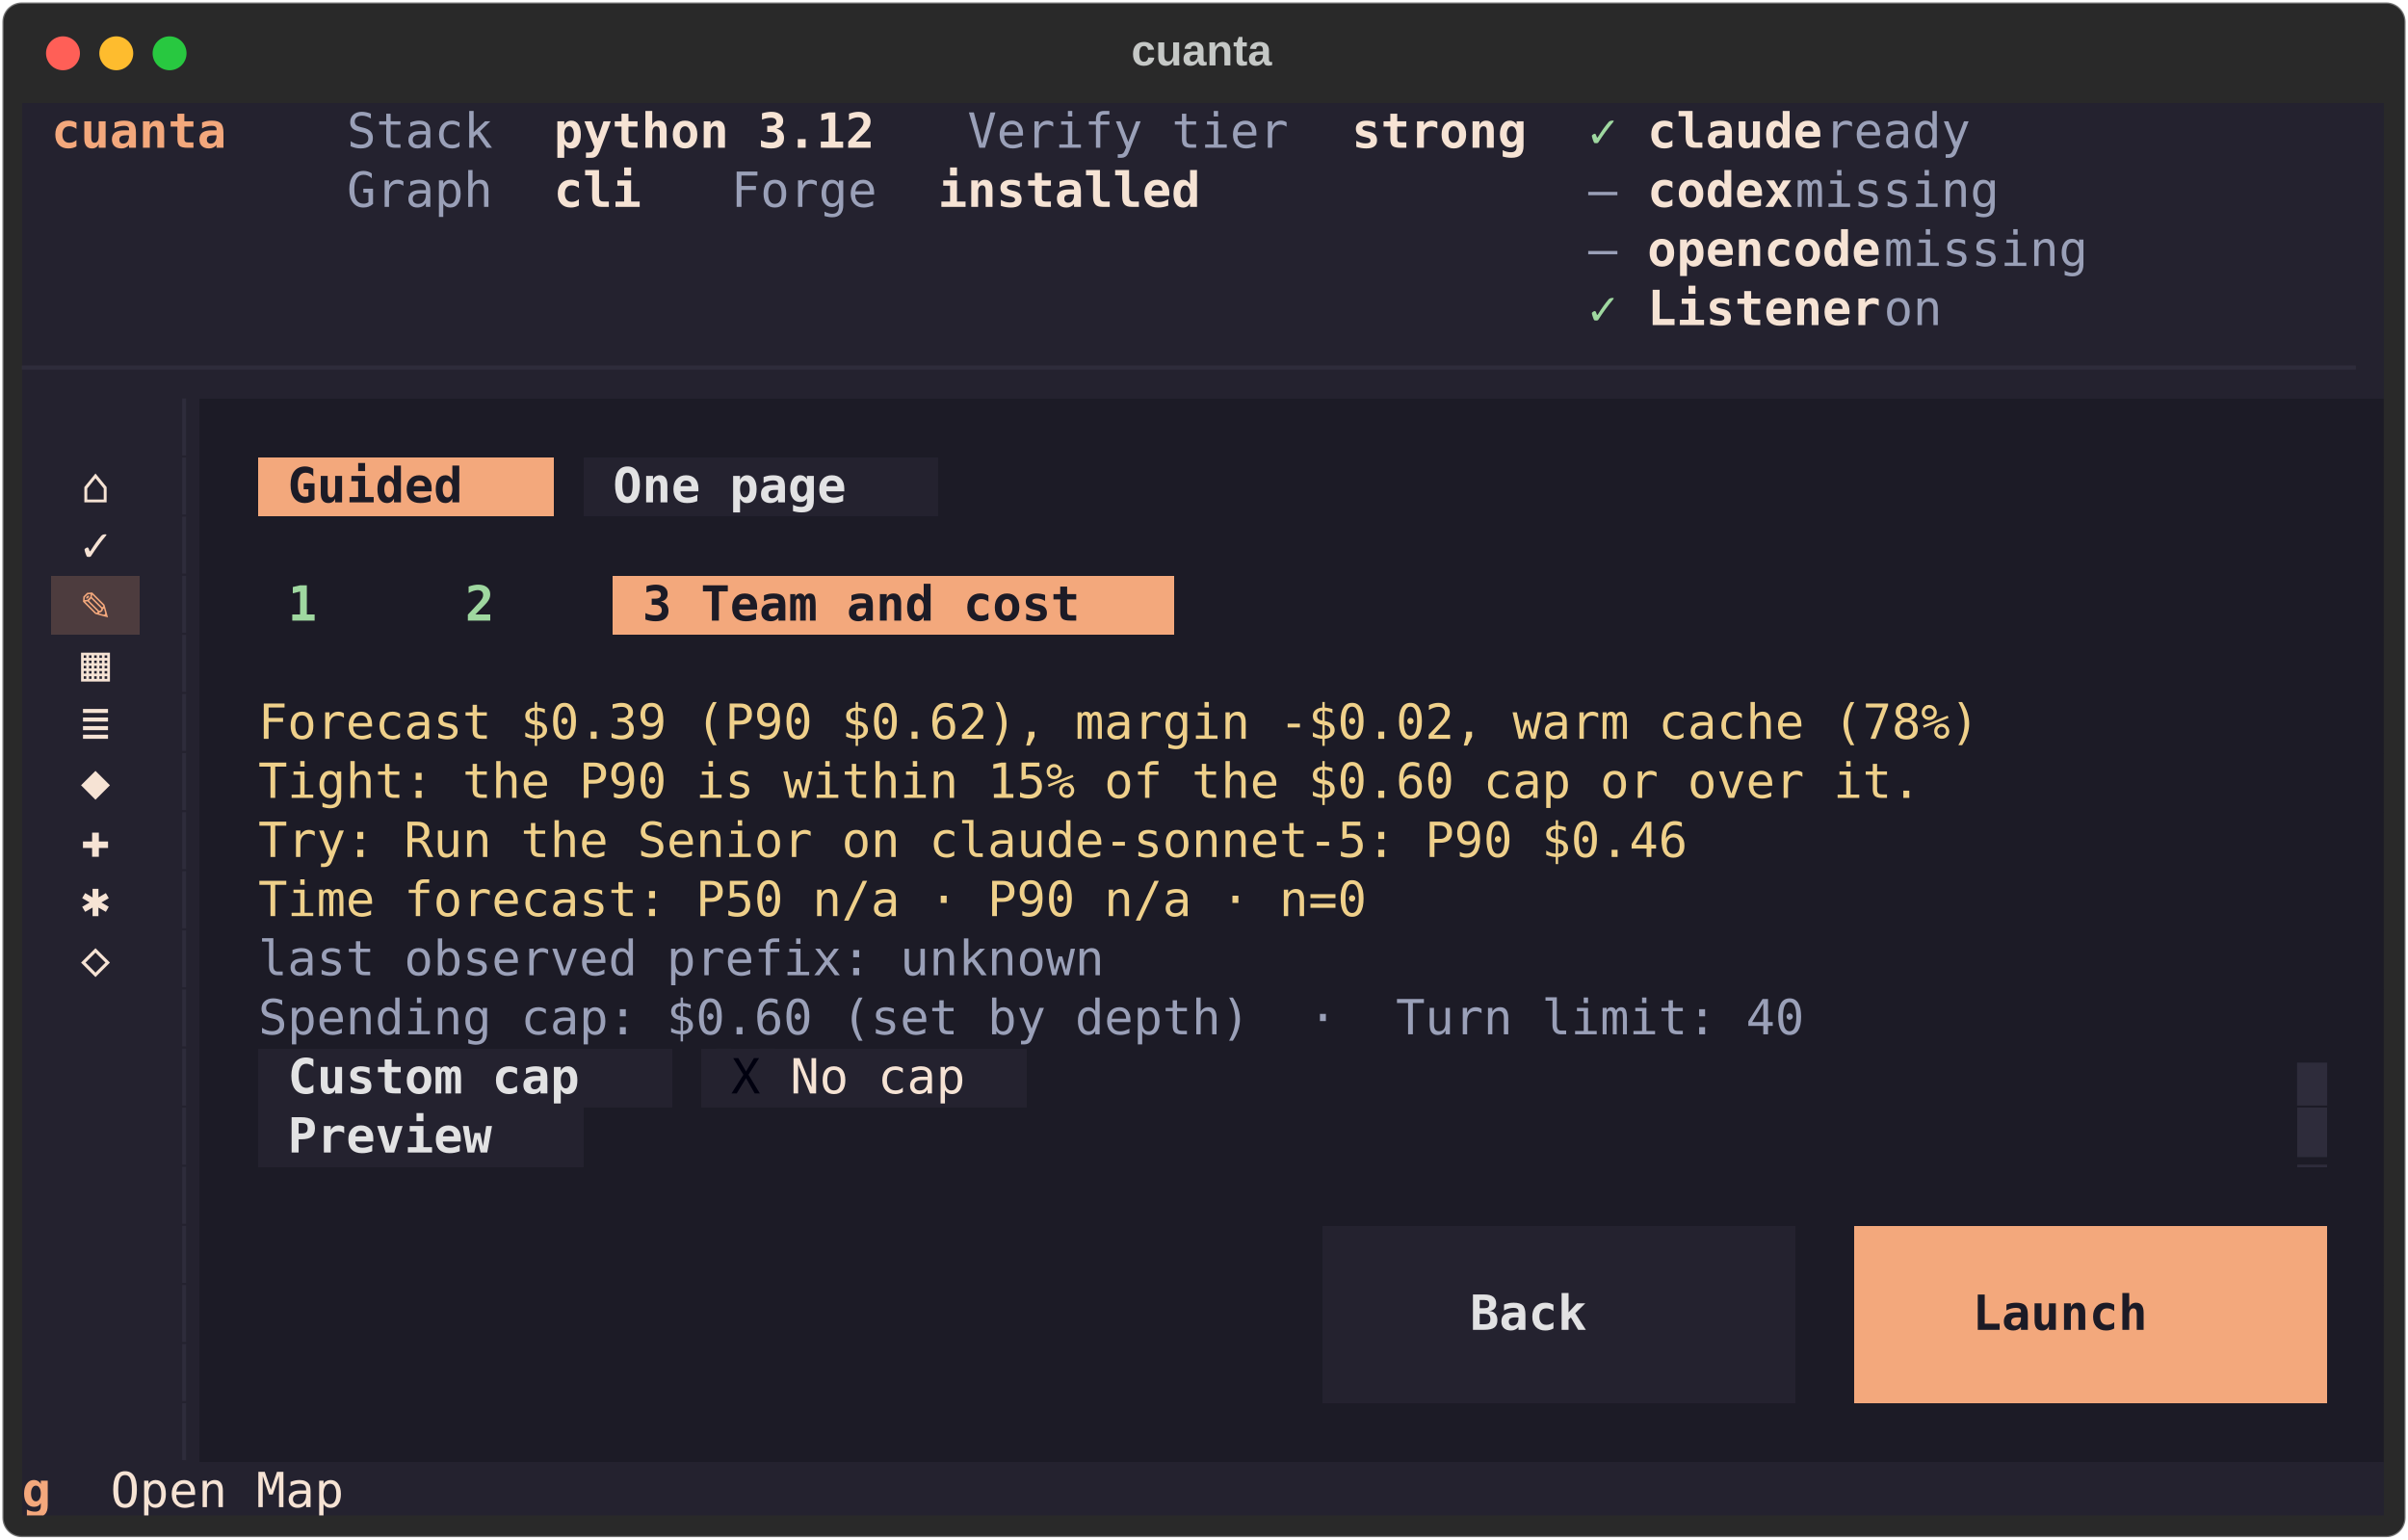
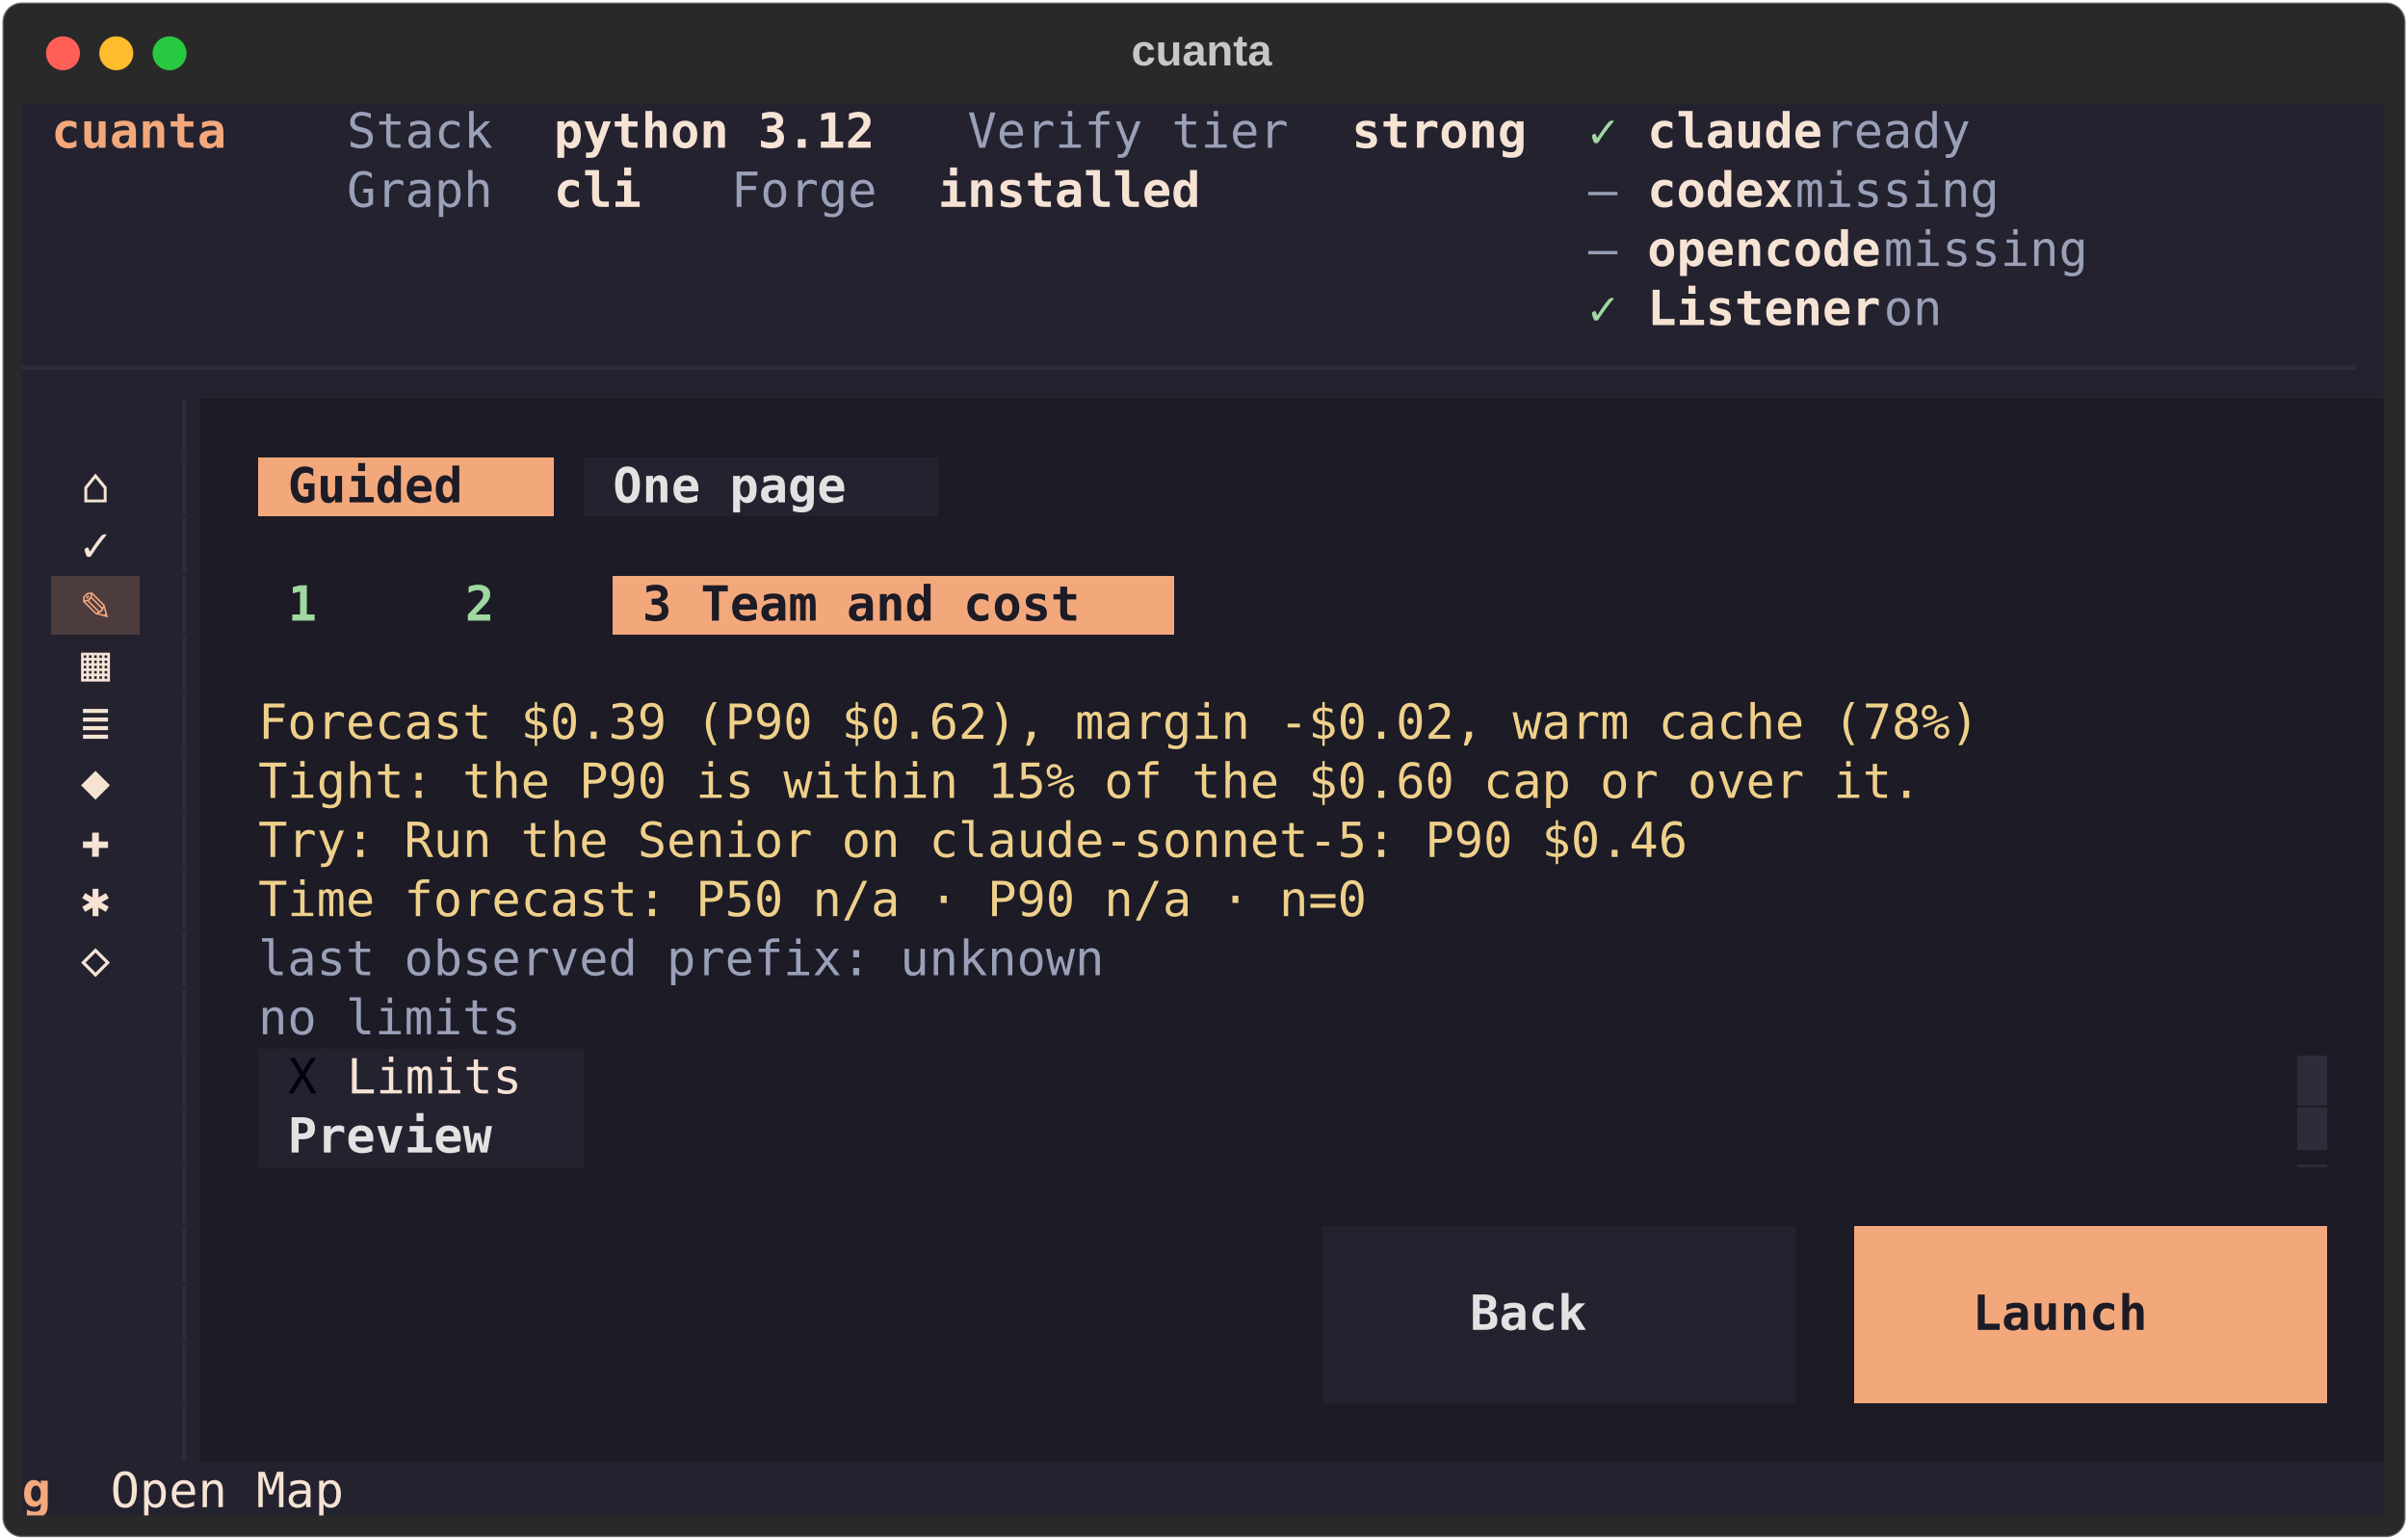
<svg xmlns="http://www.w3.org/2000/svg" class="rich-terminal" viewBox="0 0 994 635.6">
  <style>

    @font-face {
        font-family: "Fira Code";
        src: local("FiraCode-Regular"),
                url("https://cdnjs.cloudflare.com/ajax/libs/firacode/6.2.0/woff2/FiraCode-Regular.woff2") format("woff2"),
                url("https://cdnjs.cloudflare.com/ajax/libs/firacode/6.2.0/woff/FiraCode-Regular.woff") format("woff");
        font-style: normal;
        font-weight: 400;
    }
    @font-face {
        font-family: "Fira Code";
        src: local("FiraCode-Bold"),
                url("https://cdnjs.cloudflare.com/ajax/libs/firacode/6.2.0/woff2/FiraCode-Bold.woff2") format("woff2"),
                url("https://cdnjs.cloudflare.com/ajax/libs/firacode/6.2.0/woff/FiraCode-Bold.woff") format("woff");
        font-style: bold;
        font-weight: 700;
    }

    .terminal-matrix {
        font-family: Fira Code, monospace;
        font-size: 20px;
        line-height: 24.4px;
        font-variant-east-asian: full-width;
    }

    .terminal-title {
        font-size: 18px;
        font-weight: bold;
        font-family: arial;
    }

    .terminal-r1 { fill: #c5c8c6 }
.terminal-r2 { fill: #f3a87c;font-weight: bold }
.terminal-r3 { fill: #9aa0b8 }
.terminal-r4 { fill: #f6e3d4;font-weight: bold }
.terminal-r5 { fill: #f6e3d4 }
.terminal-r6 { fill: #9fd8a0 }
.terminal-r7 { fill: #2e2c3b }
.terminal-r8 { fill: #1c1b26;font-weight: bold }
.terminal-r9 { fill: #e2e2e3;font-weight: bold }
.terminal-r10 { fill: #9fd8a0;font-weight: bold }
.terminal-r11 { fill: #efd08a }
.terminal-r12 { fill: #24222f }
.terminal-r13 { fill: #00000f }
.terminal-r14 { fill: #1c1b26 }
.terminal-r15 { fill: #ee8a94 }
.terminal-r16 { fill: #f4a87c;font-weight: bold }
    </style>
  <defs>
    <clipPath id="terminal-clip-terminal">
      <rect x="0" y="0" width="975.0" height="584.6" />
    </clipPath>
    <clipPath id="terminal-line-0">
      <rect x="0" y="1.5" width="976" height="24.65" />
    </clipPath>
    <clipPath id="terminal-line-1">
      <rect x="0" y="25.9" width="976" height="24.65" />
    </clipPath>
    <clipPath id="terminal-line-2">
      <rect x="0" y="50.3" width="976" height="24.65" />
    </clipPath>
    <clipPath id="terminal-line-3">
      <rect x="0" y="74.7" width="976" height="24.65" />
    </clipPath>
    <clipPath id="terminal-line-4">
      <rect x="0" y="99.1" width="976" height="24.65" />
    </clipPath>
    <clipPath id="terminal-line-5">
      <rect x="0" y="123.5" width="976" height="24.65" />
    </clipPath>
    <clipPath id="terminal-line-6">
      <rect x="0" y="147.9" width="976" height="24.65" />
    </clipPath>
    <clipPath id="terminal-line-7">
      <rect x="0" y="172.3" width="976" height="24.65" />
    </clipPath>
    <clipPath id="terminal-line-8">
      <rect x="0" y="196.7" width="976" height="24.65" />
    </clipPath>
    <clipPath id="terminal-line-9">
      <rect x="0" y="221.1" width="976" height="24.65" />
    </clipPath>
    <clipPath id="terminal-line-10">
      <rect x="0" y="245.5" width="976" height="24.65" />
    </clipPath>
    <clipPath id="terminal-line-11">
      <rect x="0" y="269.9" width="976" height="24.65" />
    </clipPath>
    <clipPath id="terminal-line-12">
      <rect x="0" y="294.3" width="976" height="24.65" />
    </clipPath>
    <clipPath id="terminal-line-13">
      <rect x="0" y="318.7" width="976" height="24.65" />
    </clipPath>
    <clipPath id="terminal-line-14">
      <rect x="0" y="343.1" width="976" height="24.65" />
    </clipPath>
    <clipPath id="terminal-line-15">
      <rect x="0" y="367.5" width="976" height="24.65" />
    </clipPath>
    <clipPath id="terminal-line-16">
      <rect x="0" y="391.9" width="976" height="24.65" />
    </clipPath>
    <clipPath id="terminal-line-17">
      <rect x="0" y="416.3" width="976" height="24.65" />
    </clipPath>
    <clipPath id="terminal-line-18">
      <rect x="0" y="440.7" width="976" height="24.65" />
    </clipPath>
    <clipPath id="terminal-line-19">
      <rect x="0" y="465.1" width="976" height="24.65" />
    </clipPath>
    <clipPath id="terminal-line-20">
      <rect x="0" y="489.5" width="976" height="24.65" />
    </clipPath>
    <clipPath id="terminal-line-21">
      <rect x="0" y="513.9" width="976" height="24.65" />
    </clipPath>
    <clipPath id="terminal-line-22">
      <rect x="0" y="538.3" width="976" height="24.65" />
    </clipPath>
  </defs>
  <rect fill="#292929" stroke="rgba(255,255,255,0.35)" stroke-width="1" x="1" y="1" width="992" height="633.6" rx="8" />
  <text class="terminal-title" fill="#c5c8c6" text-anchor="middle" x="496" y="27">cuanta</text>
  <g transform="translate(26,22)">
    <circle cx="0" cy="0" r="7" fill="#ff5f57" />
    <circle cx="22" cy="0" r="7" fill="#febc2e" />
    <circle cx="44" cy="0" r="7" fill="#28c840" />
  </g>
  <g transform="translate(9, 41)" clip-path="url(#terminal-clip-terminal)">
    <rect fill="#24222f" x="0" y="1.5" width="12.2" height="24.65" shape-rendering="crispEdges" />
    <rect fill="#24222f" x="12.2" y="1.5" width="73.2" height="24.65" shape-rendering="crispEdges" />
    <rect fill="#24222f" x="85.4" y="1.5" width="48.8" height="24.65" shape-rendering="crispEdges" />
    <rect fill="#24222f" x="134.2" y="1.5" width="85.4" height="24.65" shape-rendering="crispEdges" />
    <rect fill="#24222f" x="219.6" y="1.5" width="146.4" height="24.65" shape-rendering="crispEdges" />
    <rect fill="#24222f" x="366" y="1.5" width="24.4" height="24.65" shape-rendering="crispEdges" />
    <rect fill="#24222f" x="390.4" y="1.5" width="158.6" height="24.65" shape-rendering="crispEdges" />
    <rect fill="#24222f" x="549" y="1.5" width="85.4" height="24.65" shape-rendering="crispEdges" />
    <rect fill="#24222f" x="634.4" y="1.5" width="12.2" height="24.65" shape-rendering="crispEdges" />
    <rect fill="#24222f" x="646.6" y="1.5" width="24.4" height="24.65" shape-rendering="crispEdges" />
    <rect fill="#24222f" x="671" y="1.5" width="73.2" height="24.65" shape-rendering="crispEdges" />
    <rect fill="#24222f" x="744.2" y="1.5" width="85.4" height="24.65" shape-rendering="crispEdges" />
    <rect fill="#24222f" x="829.6" y="1.5" width="146.4" height="24.65" shape-rendering="crispEdges" />
    <rect fill="#24222f" x="0" y="25.9" width="134.2" height="24.65" shape-rendering="crispEdges" />
    <rect fill="#24222f" x="134.2" y="25.9" width="85.4" height="24.65" shape-rendering="crispEdges" />
    <rect fill="#24222f" x="219.6" y="25.9" width="48.8" height="24.65" shape-rendering="crispEdges" />
    <rect fill="#24222f" x="268.4" y="25.9" width="24.4" height="24.65" shape-rendering="crispEdges" />
    <rect fill="#24222f" x="292.8" y="25.9" width="85.4" height="24.65" shape-rendering="crispEdges" />
    <rect fill="#24222f" x="378.2" y="25.9" width="122" height="24.65" shape-rendering="crispEdges" />
    <rect fill="#24222f" x="500.2" y="25.9" width="146.4" height="24.65" shape-rendering="crispEdges" />
    <rect fill="#24222f" x="646.6" y="25.9" width="24.4" height="24.65" shape-rendering="crispEdges" />
    <rect fill="#24222f" x="671" y="25.9" width="61" height="24.65" shape-rendering="crispEdges" />
    <rect fill="#24222f" x="732" y="25.9" width="109.8" height="24.65" shape-rendering="crispEdges" />
    <rect fill="#24222f" x="841.8" y="25.9" width="134.2" height="24.65" shape-rendering="crispEdges" />
    <rect fill="#24222f" x="0" y="50.3" width="134.2" height="24.65" shape-rendering="crispEdges" />
    <rect fill="#24222f" x="134.2" y="50.3" width="512.4" height="24.65" shape-rendering="crispEdges" />
    <rect fill="#24222f" x="646.6" y="50.3" width="24.4" height="24.65" shape-rendering="crispEdges" />
    <rect fill="#24222f" x="671" y="50.3" width="97.6" height="24.65" shape-rendering="crispEdges" />
    <rect fill="#24222f" x="768.6" y="50.3" width="109.8" height="24.65" shape-rendering="crispEdges" />
    <rect fill="#24222f" x="878.4" y="50.3" width="97.6" height="24.65" shape-rendering="crispEdges" />
    <rect fill="#24222f" x="0" y="74.7" width="134.2" height="24.65" shape-rendering="crispEdges" />
    <rect fill="#24222f" x="134.2" y="74.7" width="512.4" height="24.65" shape-rendering="crispEdges" />
    <rect fill="#24222f" x="646.6" y="74.7" width="24.4" height="24.65" shape-rendering="crispEdges" />
    <rect fill="#24222f" x="671" y="74.7" width="97.6" height="24.65" shape-rendering="crispEdges" />
    <rect fill="#24222f" x="768.6" y="74.7" width="48.8" height="24.65" shape-rendering="crispEdges" />
    <rect fill="#24222f" x="817.4" y="74.7" width="158.6" height="24.65" shape-rendering="crispEdges" />
    <rect fill="#24222f" x="0" y="99.1" width="976" height="24.65" shape-rendering="crispEdges" />
    <rect fill="#24222f" x="0" y="123.5" width="61" height="24.65" shape-rendering="crispEdges" />
    <rect fill="#24222f" x="61" y="123.5" width="12.2" height="24.65" shape-rendering="crispEdges" />
    <rect fill="#1c1b26" x="73.2" y="123.5" width="902.8" height="24.65" shape-rendering="crispEdges" />
    <rect fill="#24222f" x="0" y="147.9" width="24.4" height="24.65" shape-rendering="crispEdges" />
    <rect fill="#24222f" x="24.4" y="147.9" width="12.2" height="24.65" shape-rendering="crispEdges" />
    <rect fill="#24222f" x="36.6" y="147.9" width="24.4" height="24.65" shape-rendering="crispEdges" />
    <rect fill="#24222f" x="61" y="147.9" width="12.2" height="24.65" shape-rendering="crispEdges" />
    <rect fill="#1c1b26" x="73.2" y="147.9" width="24.4" height="24.65" shape-rendering="crispEdges" />
    <rect fill="#f3a87c" x="97.6" y="147.9" width="12.2" height="24.65" shape-rendering="crispEdges" />
    <rect fill="#f3a87c" x="109.8" y="147.9" width="97.6" height="24.65" shape-rendering="crispEdges" />
    <rect fill="#f3a87c" x="207.4" y="147.9" width="12.2" height="24.65" shape-rendering="crispEdges" />
    <rect fill="#1c1b26" x="219.6" y="147.9" width="12.2" height="24.65" shape-rendering="crispEdges" />
    <rect fill="#24222f" x="231.8" y="147.9" width="12.2" height="24.65" shape-rendering="crispEdges" />
    <rect fill="#24222f" x="244" y="147.9" width="122" height="24.65" shape-rendering="crispEdges" />
    <rect fill="#24222f" x="366" y="147.9" width="12.2" height="24.65" shape-rendering="crispEdges" />
    <rect fill="#1c1b26" x="378.2" y="147.9" width="597.8" height="24.65" shape-rendering="crispEdges" />
    <rect fill="#24222f" x="0" y="172.3" width="24.4" height="24.65" shape-rendering="crispEdges" />
    <rect fill="#24222f" x="24.4" y="172.3" width="12.2" height="24.65" shape-rendering="crispEdges" />
    <rect fill="#24222f" x="36.6" y="172.3" width="24.4" height="24.65" shape-rendering="crispEdges" />
    <rect fill="#24222f" x="61" y="172.3" width="12.2" height="24.65" shape-rendering="crispEdges" />
    <rect fill="#1c1b26" x="73.2" y="172.3" width="902.8" height="24.65" shape-rendering="crispEdges" />
    <rect fill="#24222f" x="0" y="196.7" width="12.2" height="24.65" shape-rendering="crispEdges" />
    <rect fill="#4d3c3e" x="12.2" y="196.7" width="12.2" height="24.65" shape-rendering="crispEdges" />
    <rect fill="#4d3c3e" x="24.4" y="196.7" width="12.2" height="24.65" shape-rendering="crispEdges" />
    <rect fill="#4d3c3e" x="36.6" y="196.7" width="12.2" height="24.65" shape-rendering="crispEdges" />
    <rect fill="#24222f" x="48.8" y="196.7" width="12.2" height="24.65" shape-rendering="crispEdges" />
    <rect fill="#24222f" x="61" y="196.7" width="12.2" height="24.65" shape-rendering="crispEdges" />
    <rect fill="#1c1b26" x="73.2" y="196.7" width="36.6" height="24.65" shape-rendering="crispEdges" />
    <rect fill="#1c1b26" x="109.8" y="196.7" width="36.6" height="24.65" shape-rendering="crispEdges" />
    <rect fill="#1c1b26" x="146.4" y="196.7" width="36.6" height="24.65" shape-rendering="crispEdges" />
    <rect fill="#1c1b26" x="183" y="196.7" width="36.6" height="24.65" shape-rendering="crispEdges" />
    <rect fill="#1c1b26" x="219.6" y="196.7" width="24.4" height="24.65" shape-rendering="crispEdges" />
    <rect fill="#f3a87c" x="244" y="196.7" width="12.2" height="24.65" shape-rendering="crispEdges" />
    <rect fill="#f3a87c" x="256.2" y="196.7" width="207.4" height="24.65" shape-rendering="crispEdges" />
    <rect fill="#f3a87c" x="463.6" y="196.7" width="12.2" height="24.65" shape-rendering="crispEdges" />
    <rect fill="#1c1b26" x="475.8" y="196.7" width="500.2" height="24.65" shape-rendering="crispEdges" />
    <rect fill="#24222f" x="0" y="221.1" width="24.4" height="24.65" shape-rendering="crispEdges" />
    <rect fill="#24222f" x="24.4" y="221.1" width="12.2" height="24.65" shape-rendering="crispEdges" />
    <rect fill="#24222f" x="36.6" y="221.1" width="24.4" height="24.65" shape-rendering="crispEdges" />
    <rect fill="#24222f" x="61" y="221.1" width="12.2" height="24.65" shape-rendering="crispEdges" />
    <rect fill="#1c1b26" x="73.2" y="221.1" width="902.8" height="24.65" shape-rendering="crispEdges" />
    <rect fill="#24222f" x="0" y="245.5" width="24.4" height="24.65" shape-rendering="crispEdges" />
    <rect fill="#24222f" x="24.4" y="245.5" width="12.2" height="24.65" shape-rendering="crispEdges" />
    <rect fill="#24222f" x="36.6" y="245.5" width="24.4" height="24.65" shape-rendering="crispEdges" />
    <rect fill="#24222f" x="61" y="245.5" width="12.2" height="24.65" shape-rendering="crispEdges" />
    <rect fill="#1c1b26" x="73.2" y="245.5" width="24.4" height="24.65" shape-rendering="crispEdges" />
    <rect fill="#1c1b26" x="97.6" y="245.5" width="719.8" height="24.65" shape-rendering="crispEdges" />
    <rect fill="#1c1b26" x="817.4" y="245.5" width="122" height="24.65" shape-rendering="crispEdges" />
    <rect fill="#1c1b26" x="939.4" y="245.5" width="12.2" height="24.65" shape-rendering="crispEdges" />
    <rect fill="#1c1b26" x="951.6" y="245.5" width="24.4" height="24.65" shape-rendering="crispEdges" />
    <rect fill="#24222f" x="0" y="269.9" width="24.4" height="24.65" shape-rendering="crispEdges" />
    <rect fill="#24222f" x="24.4" y="269.9" width="12.2" height="24.65" shape-rendering="crispEdges" />
    <rect fill="#24222f" x="36.6" y="269.9" width="24.4" height="24.65" shape-rendering="crispEdges" />
    <rect fill="#24222f" x="61" y="269.9" width="12.2" height="24.65" shape-rendering="crispEdges" />
    <rect fill="#1c1b26" x="73.2" y="269.9" width="24.4" height="24.65" shape-rendering="crispEdges" />
    <rect fill="#1c1b26" x="97.6" y="269.9" width="695.4" height="24.65" shape-rendering="crispEdges" />
    <rect fill="#1c1b26" x="793" y="269.9" width="146.4" height="24.65" shape-rendering="crispEdges" />
    <rect fill="#1c1b26" x="939.4" y="269.9" width="12.2" height="24.65" shape-rendering="crispEdges" />
    <rect fill="#1c1b26" x="951.6" y="269.9" width="24.4" height="24.65" shape-rendering="crispEdges" />
    <rect fill="#24222f" x="0" y="294.3" width="24.4" height="24.65" shape-rendering="crispEdges" />
    <rect fill="#24222f" x="24.4" y="294.3" width="12.2" height="24.65" shape-rendering="crispEdges" />
    <rect fill="#24222f" x="36.6" y="294.3" width="24.4" height="24.65" shape-rendering="crispEdges" />
    <rect fill="#24222f" x="61" y="294.3" width="12.2" height="24.65" shape-rendering="crispEdges" />
    <rect fill="#1c1b26" x="73.2" y="294.3" width="24.4" height="24.65" shape-rendering="crispEdges" />
    <rect fill="#1c1b26" x="97.6" y="294.3" width="597.8" height="24.65" shape-rendering="crispEdges" />
    <rect fill="#1c1b26" x="695.4" y="294.3" width="244" height="24.65" shape-rendering="crispEdges" />
    <rect fill="#1c1b26" x="939.4" y="294.3" width="12.2" height="24.65" shape-rendering="crispEdges" />
    <rect fill="#1c1b26" x="951.6" y="294.3" width="24.4" height="24.65" shape-rendering="crispEdges" />
    <rect fill="#24222f" x="0" y="318.7" width="24.4" height="24.65" shape-rendering="crispEdges" />
    <rect fill="#24222f" x="24.4" y="318.7" width="12.2" height="24.65" shape-rendering="crispEdges" />
    <rect fill="#24222f" x="36.6" y="318.7" width="24.4" height="24.65" shape-rendering="crispEdges" />
    <rect fill="#24222f" x="61" y="318.7" width="12.2" height="24.65" shape-rendering="crispEdges" />
    <rect fill="#1c1b26" x="73.2" y="318.7" width="24.4" height="24.65" shape-rendering="crispEdges" />
    <rect fill="#1c1b26" x="97.6" y="318.7" width="463.6" height="24.65" shape-rendering="crispEdges" />
    <rect fill="#1c1b26" x="561.2" y="318.7" width="378.2" height="24.65" shape-rendering="crispEdges" />
    <rect fill="#1c1b26" x="939.4" y="318.7" width="12.2" height="24.65" shape-rendering="crispEdges" />
    <rect fill="#1c1b26" x="951.6" y="318.7" width="24.4" height="24.65" shape-rendering="crispEdges" />
    <rect fill="#24222f" x="0" y="343.1" width="24.4" height="24.65" shape-rendering="crispEdges" />
    <rect fill="#24222f" x="24.4" y="343.1" width="12.2" height="24.65" shape-rendering="crispEdges" />
    <rect fill="#24222f" x="36.6" y="343.1" width="24.4" height="24.65" shape-rendering="crispEdges" />
    <rect fill="#24222f" x="61" y="343.1" width="12.2" height="24.65" shape-rendering="crispEdges" />
    <rect fill="#1c1b26" x="73.2" y="343.1" width="24.4" height="24.65" shape-rendering="crispEdges" />
    <rect fill="#1c1b26" x="97.6" y="343.1" width="353.8" height="24.65" shape-rendering="crispEdges" />
    <rect fill="#1c1b26" x="451.4" y="343.1" width="488" height="24.65" shape-rendering="crispEdges" />
    <rect fill="#1c1b26" x="939.4" y="343.1" width="12.2" height="24.65" shape-rendering="crispEdges" />
    <rect fill="#1c1b26" x="951.6" y="343.1" width="24.4" height="24.65" shape-rendering="crispEdges" />
    <rect fill="#24222f" x="0" y="367.5" width="61" height="24.65" shape-rendering="crispEdges" />
    <rect fill="#24222f" x="61" y="367.5" width="12.2" height="24.65" shape-rendering="crispEdges" />
    <rect fill="#1c1b26" x="73.2" y="367.5" width="24.4" height="24.65" shape-rendering="crispEdges" />
-     <rect fill="#1c1b26" x="97.6" y="367.5" width="646.6" height="24.65" shape-rendering="crispEdges" />
-     <rect fill="#1c1b26" x="744.2" y="367.5" width="195.2" height="24.65" shape-rendering="crispEdges" />
+     <rect fill="#1c1b26" x="97.6" y="367.5" width="109.8" height="24.65" shape-rendering="crispEdges" />
+     <rect fill="#1c1b26" x="207.4" y="367.5" width="732" height="24.65" shape-rendering="crispEdges" />
    <rect fill="#1c1b26" x="939.4" y="367.5" width="12.2" height="24.65" shape-rendering="crispEdges" />
    <rect fill="#1c1b26" x="951.6" y="367.5" width="24.4" height="24.65" shape-rendering="crispEdges" />
    <rect fill="#24222f" x="0" y="391.9" width="61" height="24.65" shape-rendering="crispEdges" />
    <rect fill="#24222f" x="61" y="391.9" width="12.2" height="24.65" shape-rendering="crispEdges" />
    <rect fill="#1c1b26" x="73.2" y="391.9" width="24.4" height="24.65" shape-rendering="crispEdges" />
    <rect fill="#24222f" x="97.6" y="391.9" width="12.2" height="24.65" shape-rendering="crispEdges" />
-     <rect fill="#24222f" x="109.8" y="391.9" width="146.4" height="24.65" shape-rendering="crispEdges" />
-     <rect fill="#24222f" x="256.2" y="391.9" width="12.2" height="24.65" shape-rendering="crispEdges" />
-     <rect fill="#1c1b26" x="268.4" y="391.9" width="12.2" height="24.65" shape-rendering="crispEdges" />
-     <rect fill="#24222f" x="280.6" y="391.9" width="12.2" height="24.65" shape-rendering="crispEdges" />
-     <rect fill="#24222f" x="292.8" y="391.9" width="12.2" height="24.65" shape-rendering="crispEdges" />
-     <rect fill="#24222f" x="305" y="391.9" width="12.2" height="24.65" shape-rendering="crispEdges" />
-     <rect fill="#24222f" x="317.2" y="391.9" width="97.6" height="24.65" shape-rendering="crispEdges" />
-     <rect fill="#1c1b26" x="414.8" y="391.9" width="524.6" height="24.65" shape-rendering="crispEdges" />
+     <rect fill="#24222f" x="109.8" y="391.9" width="12.2" height="24.65" shape-rendering="crispEdges" />
+     <rect fill="#24222f" x="122" y="391.9" width="12.2" height="24.65" shape-rendering="crispEdges" />
+     <rect fill="#24222f" x="134.2" y="391.9" width="97.6" height="24.65" shape-rendering="crispEdges" />
+     <rect fill="#1c1b26" x="231.8" y="391.9" width="707.6" height="24.65" shape-rendering="crispEdges" />
    <rect fill="#1c1b26" x="939.4" y="391.9" width="12.2" height="24.65" shape-rendering="crispEdges" />
    <rect fill="#1c1b26" x="951.6" y="391.9" width="24.4" height="24.65" shape-rendering="crispEdges" />
    <rect fill="#24222f" x="0" y="416.3" width="61" height="24.65" shape-rendering="crispEdges" />
    <rect fill="#24222f" x="61" y="416.3" width="12.2" height="24.65" shape-rendering="crispEdges" />
    <rect fill="#1c1b26" x="73.2" y="416.3" width="24.4" height="24.65" shape-rendering="crispEdges" />
    <rect fill="#24222f" x="97.6" y="416.3" width="12.2" height="24.65" shape-rendering="crispEdges" />
    <rect fill="#24222f" x="109.8" y="416.3" width="109.8" height="24.65" shape-rendering="crispEdges" />
    <rect fill="#24222f" x="219.6" y="416.3" width="12.2" height="24.65" shape-rendering="crispEdges" />
    <rect fill="#1c1b26" x="231.8" y="416.3" width="707.6" height="24.65" shape-rendering="crispEdges" />
    <rect fill="#2e2c3b" x="939.4" y="416.3" width="12.2" height="24.65" shape-rendering="crispEdges" />
    <rect fill="#1c1b26" x="951.6" y="416.3" width="24.4" height="24.65" shape-rendering="crispEdges" />
    <rect fill="#24222f" x="0" y="440.7" width="61" height="24.65" shape-rendering="crispEdges" />
    <rect fill="#24222f" x="61" y="440.7" width="12.2" height="24.65" shape-rendering="crispEdges" />
    <rect fill="#1c1b26" x="73.2" y="440.7" width="24.4" height="24.65" shape-rendering="crispEdges" />
    <rect fill="#1c1b26" x="97.6" y="440.7" width="0" height="24.65" shape-rendering="crispEdges" />
    <rect fill="#1c1b26" x="97.6" y="440.7" width="878.4" height="24.65" shape-rendering="crispEdges" />
    <rect fill="#24222f" x="0" y="465.1" width="61" height="24.65" shape-rendering="crispEdges" />
    <rect fill="#24222f" x="61" y="465.1" width="12.2" height="24.65" shape-rendering="crispEdges" />
    <rect fill="#1c1b26" x="73.2" y="465.1" width="463.6" height="24.65" shape-rendering="crispEdges" />
    <rect fill="#24222f" x="536.8" y="465.1" width="195.2" height="24.65" shape-rendering="crispEdges" />
    <rect fill="#1c1b26" x="732" y="465.1" width="24.4" height="24.65" shape-rendering="crispEdges" />
    <rect fill="#f3a87c" x="756.4" y="465.1" width="195.2" height="24.65" shape-rendering="crispEdges" />
    <rect fill="#1c1b26" x="951.6" y="465.1" width="24.4" height="24.65" shape-rendering="crispEdges" />
    <rect fill="#24222f" x="0" y="489.5" width="61" height="24.65" shape-rendering="crispEdges" />
    <rect fill="#24222f" x="61" y="489.5" width="12.2" height="24.65" shape-rendering="crispEdges" />
    <rect fill="#1c1b26" x="73.2" y="489.5" width="463.6" height="24.65" shape-rendering="crispEdges" />
    <rect fill="#24222f" x="536.8" y="489.5" width="61" height="24.65" shape-rendering="crispEdges" />
    <rect fill="#24222f" x="597.8" y="489.5" width="73.2" height="24.65" shape-rendering="crispEdges" />
    <rect fill="#24222f" x="671" y="489.5" width="61" height="24.65" shape-rendering="crispEdges" />
    <rect fill="#1c1b26" x="732" y="489.5" width="24.4" height="24.65" shape-rendering="crispEdges" />
    <rect fill="#f3a87c" x="756.4" y="489.5" width="48.8" height="24.65" shape-rendering="crispEdges" />
    <rect fill="#f3a87c" x="805.2" y="489.5" width="97.6" height="24.65" shape-rendering="crispEdges" />
    <rect fill="#f3a87c" x="902.8" y="489.5" width="48.8" height="24.65" shape-rendering="crispEdges" />
    <rect fill="#1c1b26" x="951.6" y="489.5" width="24.4" height="24.65" shape-rendering="crispEdges" />
    <rect fill="#24222f" x="0" y="513.9" width="61" height="24.65" shape-rendering="crispEdges" />
    <rect fill="#24222f" x="61" y="513.9" width="12.2" height="24.65" shape-rendering="crispEdges" />
    <rect fill="#1c1b26" x="73.2" y="513.9" width="463.6" height="24.65" shape-rendering="crispEdges" />
    <rect fill="#24222f" x="536.8" y="513.9" width="195.2" height="24.65" shape-rendering="crispEdges" />
    <rect fill="#1c1b26" x="732" y="513.9" width="24.4" height="24.65" shape-rendering="crispEdges" />
    <rect fill="#f3a87c" x="756.4" y="513.9" width="195.2" height="24.65" shape-rendering="crispEdges" />
    <rect fill="#1c1b26" x="951.6" y="513.9" width="24.4" height="24.65" shape-rendering="crispEdges" />
    <rect fill="#24222f" x="0" y="538.3" width="61" height="24.65" shape-rendering="crispEdges" />
    <rect fill="#24222f" x="61" y="538.3" width="12.2" height="24.65" shape-rendering="crispEdges" />
    <rect fill="#1c1b26" x="73.2" y="538.3" width="902.8" height="24.65" shape-rendering="crispEdges" />
    <rect fill="#24222f" x="0" y="562.7" width="36.6" height="24.65" shape-rendering="crispEdges" />
    <rect fill="#24222f" x="36.6" y="562.7" width="109.8" height="24.65" shape-rendering="crispEdges" />
    <rect fill="#24222f" x="146.4" y="562.7" width="829.6" height="24.65" shape-rendering="crispEdges" />
    <g class="terminal-matrix">
      <text class="terminal-r2" x="12.2" y="20" textLength="73.2" clip-path="url(#terminal-line-0)">cuanta</text>
      <text class="terminal-r3" x="134.2" y="20" textLength="85.4" clip-path="url(#terminal-line-0)"> Stack </text>
      <text class="terminal-r4" x="219.6" y="20" textLength="146.4" clip-path="url(#terminal-line-0)">python 3.12 </text>
      <text class="terminal-r3" x="390.4" y="20" textLength="158.6" clip-path="url(#terminal-line-0)"> Verify tier </text>
      <text class="terminal-r4" x="549" y="20" textLength="85.4" clip-path="url(#terminal-line-0)">strong </text>
      <text class="terminal-r6" x="646.6" y="20" textLength="24.4" clip-path="url(#terminal-line-0)">✓ </text>
      <text class="terminal-r4" x="671" y="20" textLength="73.2" clip-path="url(#terminal-line-0)">claude</text>
      <text class="terminal-r3" x="744.2" y="20" textLength="85.4" clip-path="url(#terminal-line-0)">  ready</text>
      <text class="terminal-r1" x="976" y="20" textLength="12.2" clip-path="url(#terminal-line-0)">
</text>
      <text class="terminal-r3" x="134.2" y="44.4" textLength="85.4" clip-path="url(#terminal-line-1)"> Graph </text>
      <text class="terminal-r4" x="219.6" y="44.4" textLength="48.8" clip-path="url(#terminal-line-1)">cli </text>
      <text class="terminal-r3" x="292.8" y="44.4" textLength="85.4" clip-path="url(#terminal-line-1)"> Forge </text>
      <text class="terminal-r4" x="378.2" y="44.4" textLength="122" clip-path="url(#terminal-line-1)">installed </text>
      <text class="terminal-r3" x="646.6" y="44.4" textLength="24.4" clip-path="url(#terminal-line-1)">– </text>
      <text class="terminal-r4" x="671" y="44.4" textLength="61" clip-path="url(#terminal-line-1)">codex</text>
      <text class="terminal-r3" x="732" y="44.4" textLength="109.8" clip-path="url(#terminal-line-1)">  missing</text>
      <text class="terminal-r1" x="976" y="44.4" textLength="12.2" clip-path="url(#terminal-line-1)">
</text>
      <text class="terminal-r3" x="646.6" y="68.8" textLength="24.4" clip-path="url(#terminal-line-2)">– </text>
      <text class="terminal-r4" x="671" y="68.8" textLength="97.6" clip-path="url(#terminal-line-2)">opencode</text>
      <text class="terminal-r3" x="768.6" y="68.8" textLength="109.8" clip-path="url(#terminal-line-2)">  missing</text>
      <text class="terminal-r1" x="976" y="68.8" textLength="12.2" clip-path="url(#terminal-line-2)">
</text>
      <text class="terminal-r6" x="646.6" y="93.2" textLength="24.4" clip-path="url(#terminal-line-3)">✓ </text>
      <text class="terminal-r4" x="671" y="93.2" textLength="97.6" clip-path="url(#terminal-line-3)">Listener</text>
      <text class="terminal-r3" x="768.6" y="93.2" textLength="48.8" clip-path="url(#terminal-line-3)">  on</text>
      <text class="terminal-r1" x="976" y="93.2" textLength="12.2" clip-path="url(#terminal-line-3)">
</text>
      <text class="terminal-r7" x="0" y="117.6" textLength="976" clip-path="url(#terminal-line-4)">────────────────────────────────────────────────────────────────────────────────</text>
      <text class="terminal-r1" x="976" y="117.6" textLength="12.2" clip-path="url(#terminal-line-4)">
</text>
      <text class="terminal-r7" x="61" y="142" textLength="12.2" clip-path="url(#terminal-line-5)">│</text>
      <text class="terminal-r1" x="976" y="142" textLength="12.2" clip-path="url(#terminal-line-5)">
</text>
      <text class="terminal-r5" x="24.4" y="166.4" textLength="12.2" clip-path="url(#terminal-line-6)">⌂</text>
      <text class="terminal-r7" x="61" y="166.4" textLength="12.2" clip-path="url(#terminal-line-6)">│</text>
      <text class="terminal-r8" x="109.8" y="166.4" textLength="97.6" clip-path="url(#terminal-line-6)"> Guided </text>
      <text class="terminal-r9" x="244" y="166.4" textLength="122" clip-path="url(#terminal-line-6)"> One page </text>
      <text class="terminal-r1" x="976" y="166.4" textLength="12.2" clip-path="url(#terminal-line-6)">
</text>
      <text class="terminal-r5" x="24.4" y="190.8" textLength="12.2" clip-path="url(#terminal-line-7)">✓</text>
      <text class="terminal-r7" x="61" y="190.8" textLength="12.2" clip-path="url(#terminal-line-7)">│</text>
      <text class="terminal-r1" x="976" y="190.8" textLength="12.2" clip-path="url(#terminal-line-7)">
</text>
      <text class="terminal-r2" x="24.4" y="215.2" textLength="12.2" clip-path="url(#terminal-line-8)">✎</text>
      <text class="terminal-r7" x="61" y="215.2" textLength="12.2" clip-path="url(#terminal-line-8)">│</text>
      <text class="terminal-r10" x="109.8" y="215.2" textLength="36.6" clip-path="url(#terminal-line-8)"> 1 </text>
      <text class="terminal-r10" x="183" y="215.2" textLength="36.6" clip-path="url(#terminal-line-8)"> 2 </text>
      <text class="terminal-r8" x="256.2" y="215.2" textLength="207.4" clip-path="url(#terminal-line-8)"> 3 Team and cost </text>
      <text class="terminal-r1" x="976" y="215.2" textLength="12.2" clip-path="url(#terminal-line-8)">
</text>
      <text class="terminal-r5" x="24.4" y="239.6" textLength="12.2" clip-path="url(#terminal-line-9)">▦</text>
      <text class="terminal-r7" x="61" y="239.6" textLength="12.2" clip-path="url(#terminal-line-9)">│</text>
      <text class="terminal-r1" x="976" y="239.6" textLength="12.2" clip-path="url(#terminal-line-9)">
</text>
      <text class="terminal-r5" x="24.4" y="264" textLength="12.2" clip-path="url(#terminal-line-10)">≣</text>
      <text class="terminal-r7" x="61" y="264" textLength="12.2" clip-path="url(#terminal-line-10)">│</text>
      <text class="terminal-r11" x="97.6" y="264" textLength="719.8" clip-path="url(#terminal-line-10)">Forecast $0.39 (P90 $0.62), margin -$0.02, warm cache (78%)</text>
      <text class="terminal-r1" x="976" y="264" textLength="12.2" clip-path="url(#terminal-line-10)">
</text>
      <text class="terminal-r5" x="24.4" y="288.4" textLength="12.2" clip-path="url(#terminal-line-11)">◆</text>
      <text class="terminal-r7" x="61" y="288.4" textLength="12.2" clip-path="url(#terminal-line-11)">│</text>
      <text class="terminal-r11" x="97.6" y="288.4" textLength="695.4" clip-path="url(#terminal-line-11)">Tight: the P90 is within 15% of the $0.60 cap or over it.</text>
      <text class="terminal-r1" x="976" y="288.4" textLength="12.2" clip-path="url(#terminal-line-11)">
</text>
      <text class="terminal-r5" x="24.4" y="312.8" textLength="12.2" clip-path="url(#terminal-line-12)">✚</text>
      <text class="terminal-r7" x="61" y="312.8" textLength="12.2" clip-path="url(#terminal-line-12)">│</text>
      <text class="terminal-r11" x="97.6" y="312.8" textLength="597.8" clip-path="url(#terminal-line-12)">Try: Run the Senior on claude-sonnet-5: P90 $0.46</text>
      <text class="terminal-r1" x="976" y="312.8" textLength="12.2" clip-path="url(#terminal-line-12)">
</text>
      <text class="terminal-r5" x="24.4" y="337.2" textLength="12.2" clip-path="url(#terminal-line-13)">✱</text>
      <text class="terminal-r7" x="61" y="337.2" textLength="12.2" clip-path="url(#terminal-line-13)">│</text>
      <text class="terminal-r11" x="97.6" y="337.2" textLength="463.6" clip-path="url(#terminal-line-13)">Time forecast: P50 n/a · P90 n/a · n=0</text>
      <text class="terminal-r1" x="976" y="337.2" textLength="12.2" clip-path="url(#terminal-line-13)">
</text>
      <text class="terminal-r5" x="24.4" y="361.6" textLength="12.2" clip-path="url(#terminal-line-14)">◇</text>
      <text class="terminal-r7" x="61" y="361.6" textLength="12.2" clip-path="url(#terminal-line-14)">│</text>
      <text class="terminal-r3" x="97.6" y="361.6" textLength="353.8" clip-path="url(#terminal-line-14)">last observed prefix: unknown</text>
      <text class="terminal-r1" x="976" y="361.6" textLength="12.2" clip-path="url(#terminal-line-14)">
</text>
      <text class="terminal-r7" x="61" y="386" textLength="12.2" clip-path="url(#terminal-line-15)">│</text>
-       <text class="terminal-r3" x="97.6" y="386" textLength="646.6" clip-path="url(#terminal-line-15)">Spending cap: $0.60 (set by depth)  ·  Turn limit: 40</text>
+       <text class="terminal-r3" x="97.6" y="386" textLength="109.8" clip-path="url(#terminal-line-15)">no limits</text>
      <text class="terminal-r1" x="976" y="386" textLength="12.2" clip-path="url(#terminal-line-15)">
</text>
      <text class="terminal-r7" x="61" y="410.4" textLength="12.2" clip-path="url(#terminal-line-16)">│</text>
-       <text class="terminal-r9" x="109.8" y="410.4" textLength="146.4" clip-path="url(#terminal-line-16)"> Custom cap </text>
-       <text class="terminal-r12" x="280.6" y="410.4" textLength="12.2" clip-path="url(#terminal-line-16)">▐</text>
-       <text class="terminal-r13" x="292.8" y="410.4" textLength="12.2" clip-path="url(#terminal-line-16)">X</text>
-       <text class="terminal-r12" x="305" y="410.4" textLength="12.2" clip-path="url(#terminal-line-16)">▌</text>
-       <text class="terminal-r5" x="317.2" y="410.4" textLength="97.6" clip-path="url(#terminal-line-16)"> No cap </text>
-       <text class="terminal-r7" x="939.4" y="410.4" textLength="12.2" clip-path="url(#terminal-line-16)">▆</text>
+       <text class="terminal-r12" x="97.6" y="410.4" textLength="12.2" clip-path="url(#terminal-line-16)">▐</text>
+       <text class="terminal-r13" x="109.8" y="410.4" textLength="12.2" clip-path="url(#terminal-line-16)">X</text>
+       <text class="terminal-r12" x="122" y="410.4" textLength="12.2" clip-path="url(#terminal-line-16)">▌</text>
+       <text class="terminal-r5" x="134.2" y="410.4" textLength="97.6" clip-path="url(#terminal-line-16)"> Limits </text>
+       <text class="terminal-r7" x="939.4" y="410.4" textLength="12.2" clip-path="url(#terminal-line-16)">▇</text>
      <text class="terminal-r1" x="976" y="410.4" textLength="12.2" clip-path="url(#terminal-line-16)">
</text>
      <text class="terminal-r7" x="61" y="434.8" textLength="12.2" clip-path="url(#terminal-line-17)">│</text>
      <text class="terminal-r9" x="109.8" y="434.8" textLength="109.8" clip-path="url(#terminal-line-17)"> Preview </text>
-       <text class="terminal-r14" x="939.4" y="434.8" textLength="12.2" clip-path="url(#terminal-line-17)">▁</text>
+       <text class="terminal-r14" x="939.4" y="434.8" textLength="12.2" clip-path="url(#terminal-line-17)">▂</text>
      <text class="terminal-r1" x="976" y="434.8" textLength="12.2" clip-path="url(#terminal-line-17)">
</text>
      <text class="terminal-r7" x="61" y="459.2" textLength="12.2" clip-path="url(#terminal-line-18)">│</text>
      <text class="terminal-r1" x="976" y="459.2" textLength="12.2" clip-path="url(#terminal-line-18)">
</text>
      <text class="terminal-r7" x="61" y="483.6" textLength="12.2" clip-path="url(#terminal-line-19)">│</text>
      <text class="terminal-r1" x="976" y="483.6" textLength="12.2" clip-path="url(#terminal-line-19)">
</text>
      <text class="terminal-r7" x="61" y="508" textLength="12.2" clip-path="url(#terminal-line-20)">│</text>
      <text class="terminal-r9" x="597.8" y="508" textLength="73.2" clip-path="url(#terminal-line-20)"> Back </text>
      <text class="terminal-r8" x="805.2" y="508" textLength="97.6" clip-path="url(#terminal-line-20)"> Launch </text>
      <text class="terminal-r1" x="976" y="508" textLength="12.2" clip-path="url(#terminal-line-20)">
</text>
      <text class="terminal-r7" x="61" y="532.4" textLength="12.2" clip-path="url(#terminal-line-21)">│</text>
      <text class="terminal-r1" x="976" y="532.4" textLength="12.2" clip-path="url(#terminal-line-21)">
</text>
      <text class="terminal-r7" x="61" y="556.8" textLength="12.2" clip-path="url(#terminal-line-22)">│</text>
      <text class="terminal-r1" x="976" y="556.8" textLength="12.2" clip-path="url(#terminal-line-22)">
</text>
      <text class="terminal-r16" x="0" y="581.2" textLength="36.6" clip-path="url(#terminal-line-23)"> g </text>
      <text class="terminal-r5" x="36.6" y="581.2" textLength="109.8" clip-path="url(#terminal-line-23)">Open Map </text>
    </g>
  </g>
</svg>
